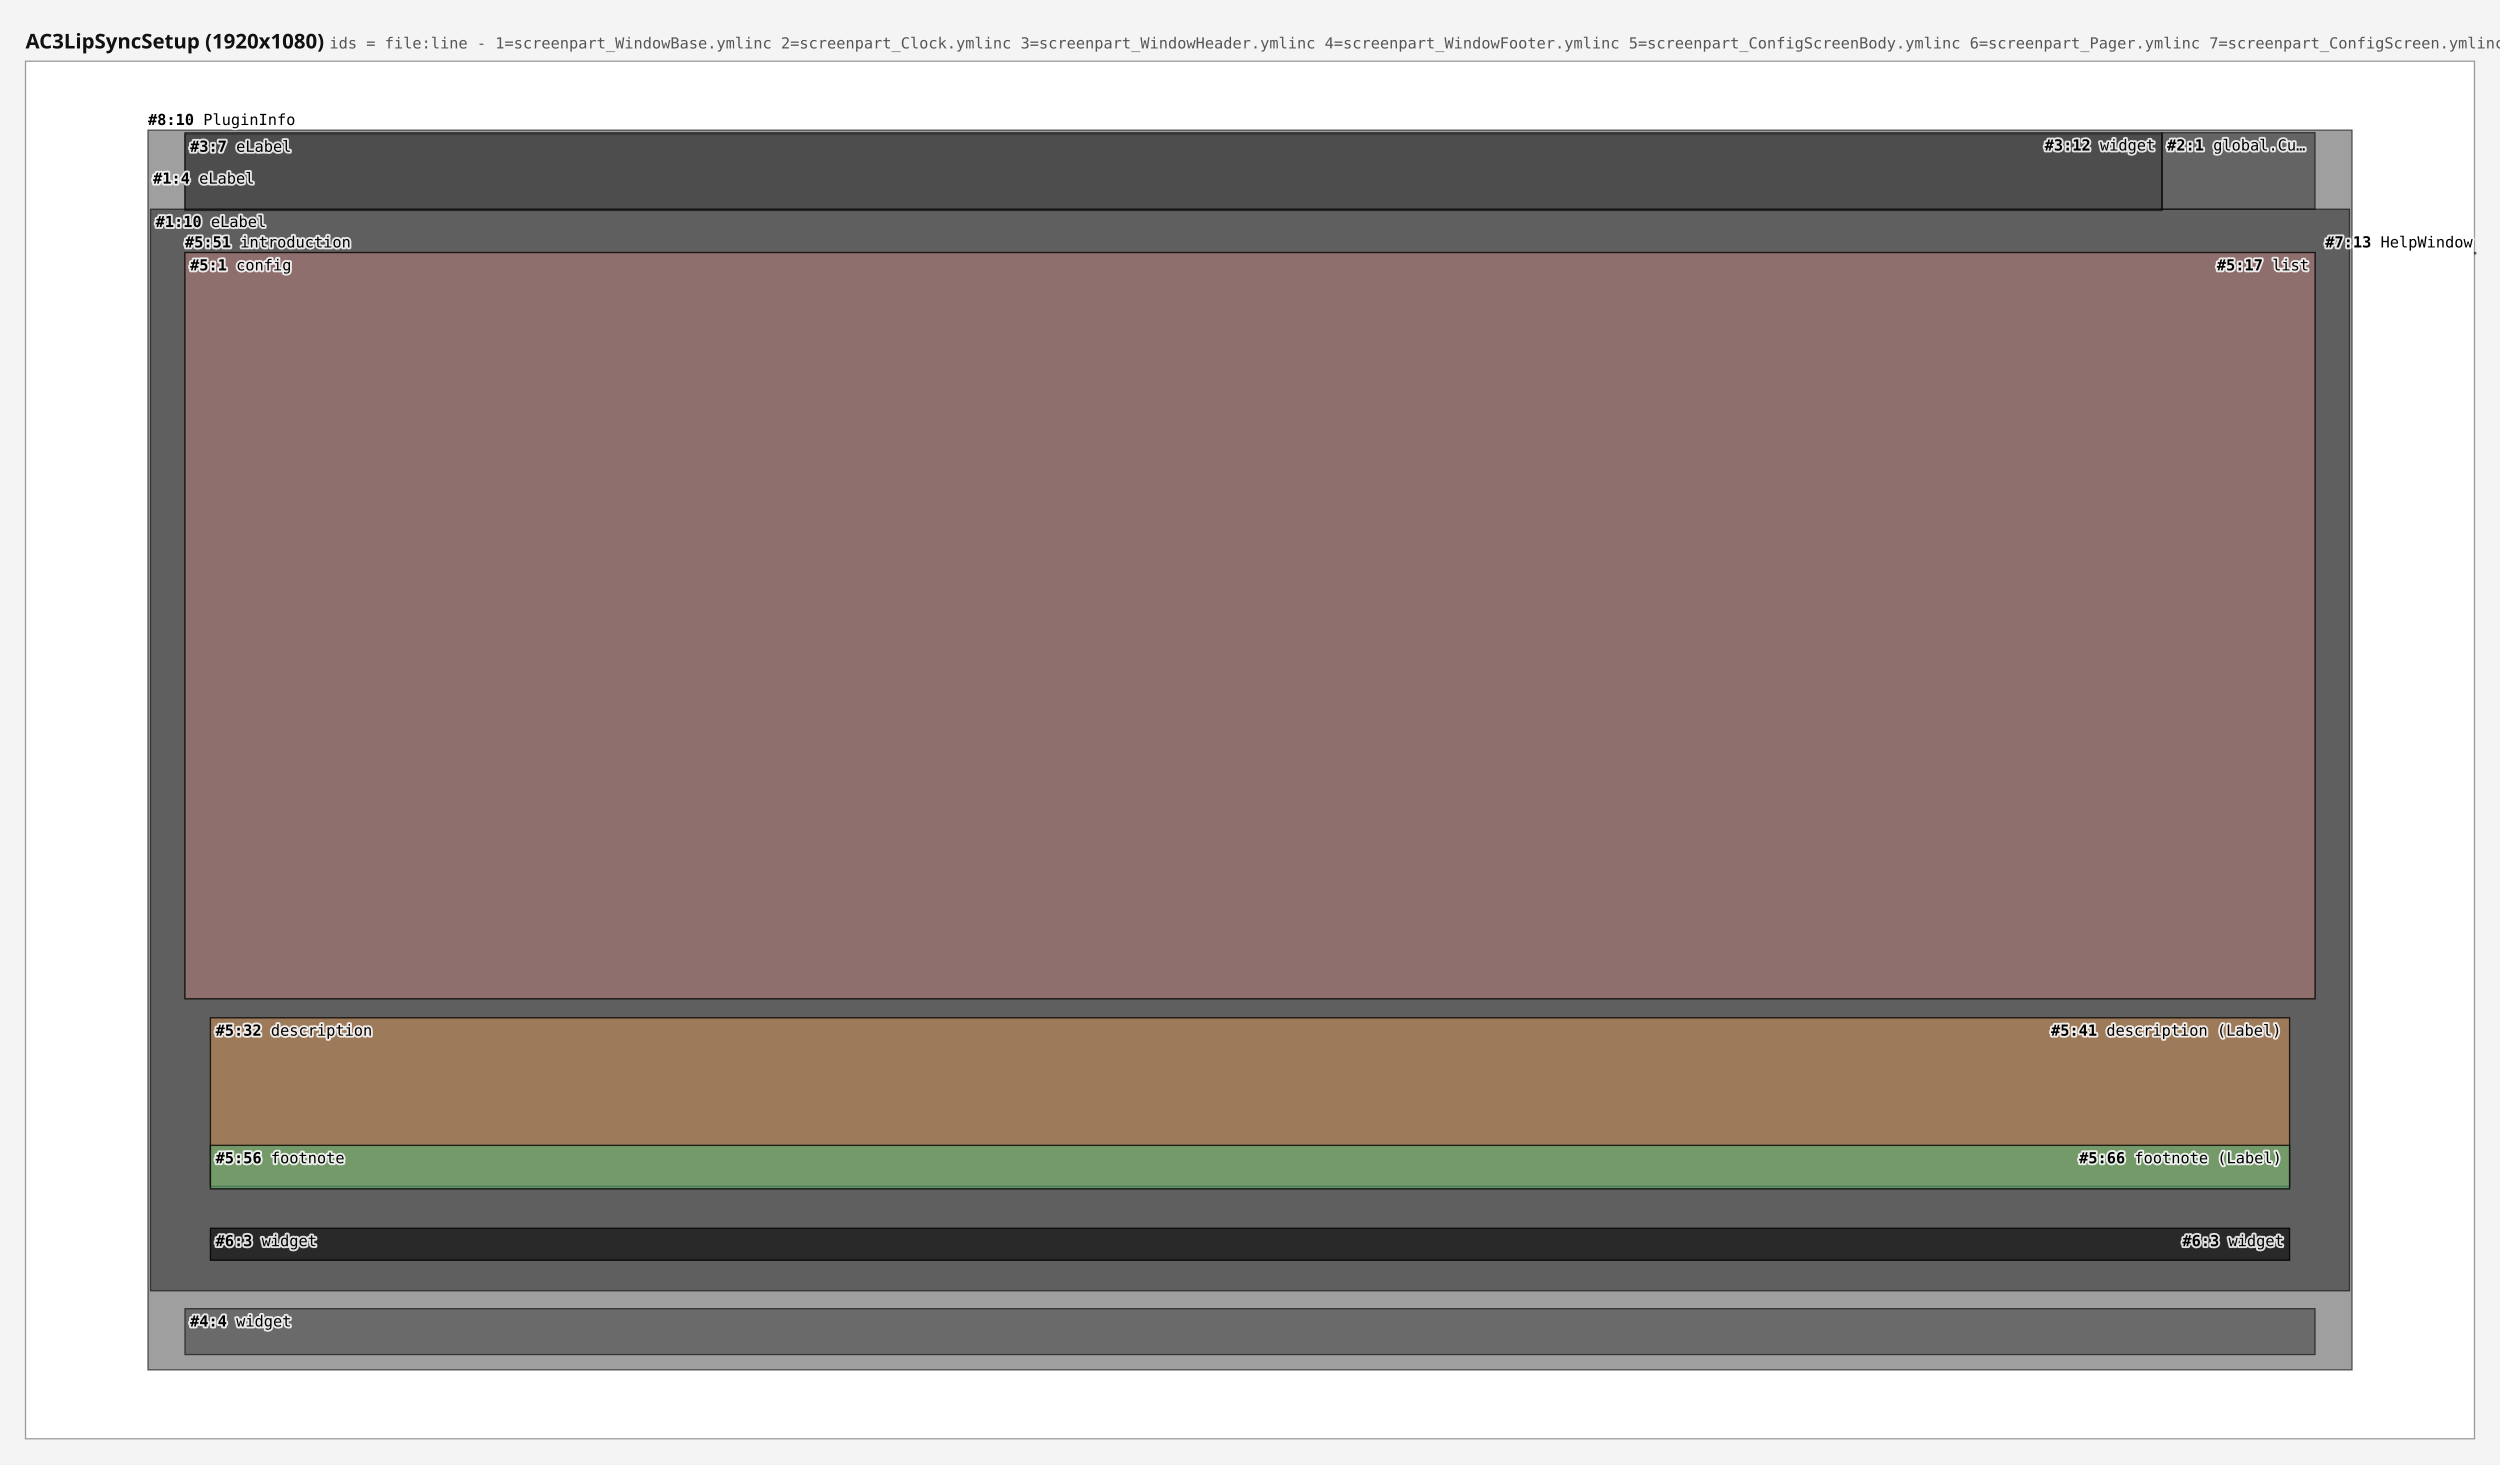
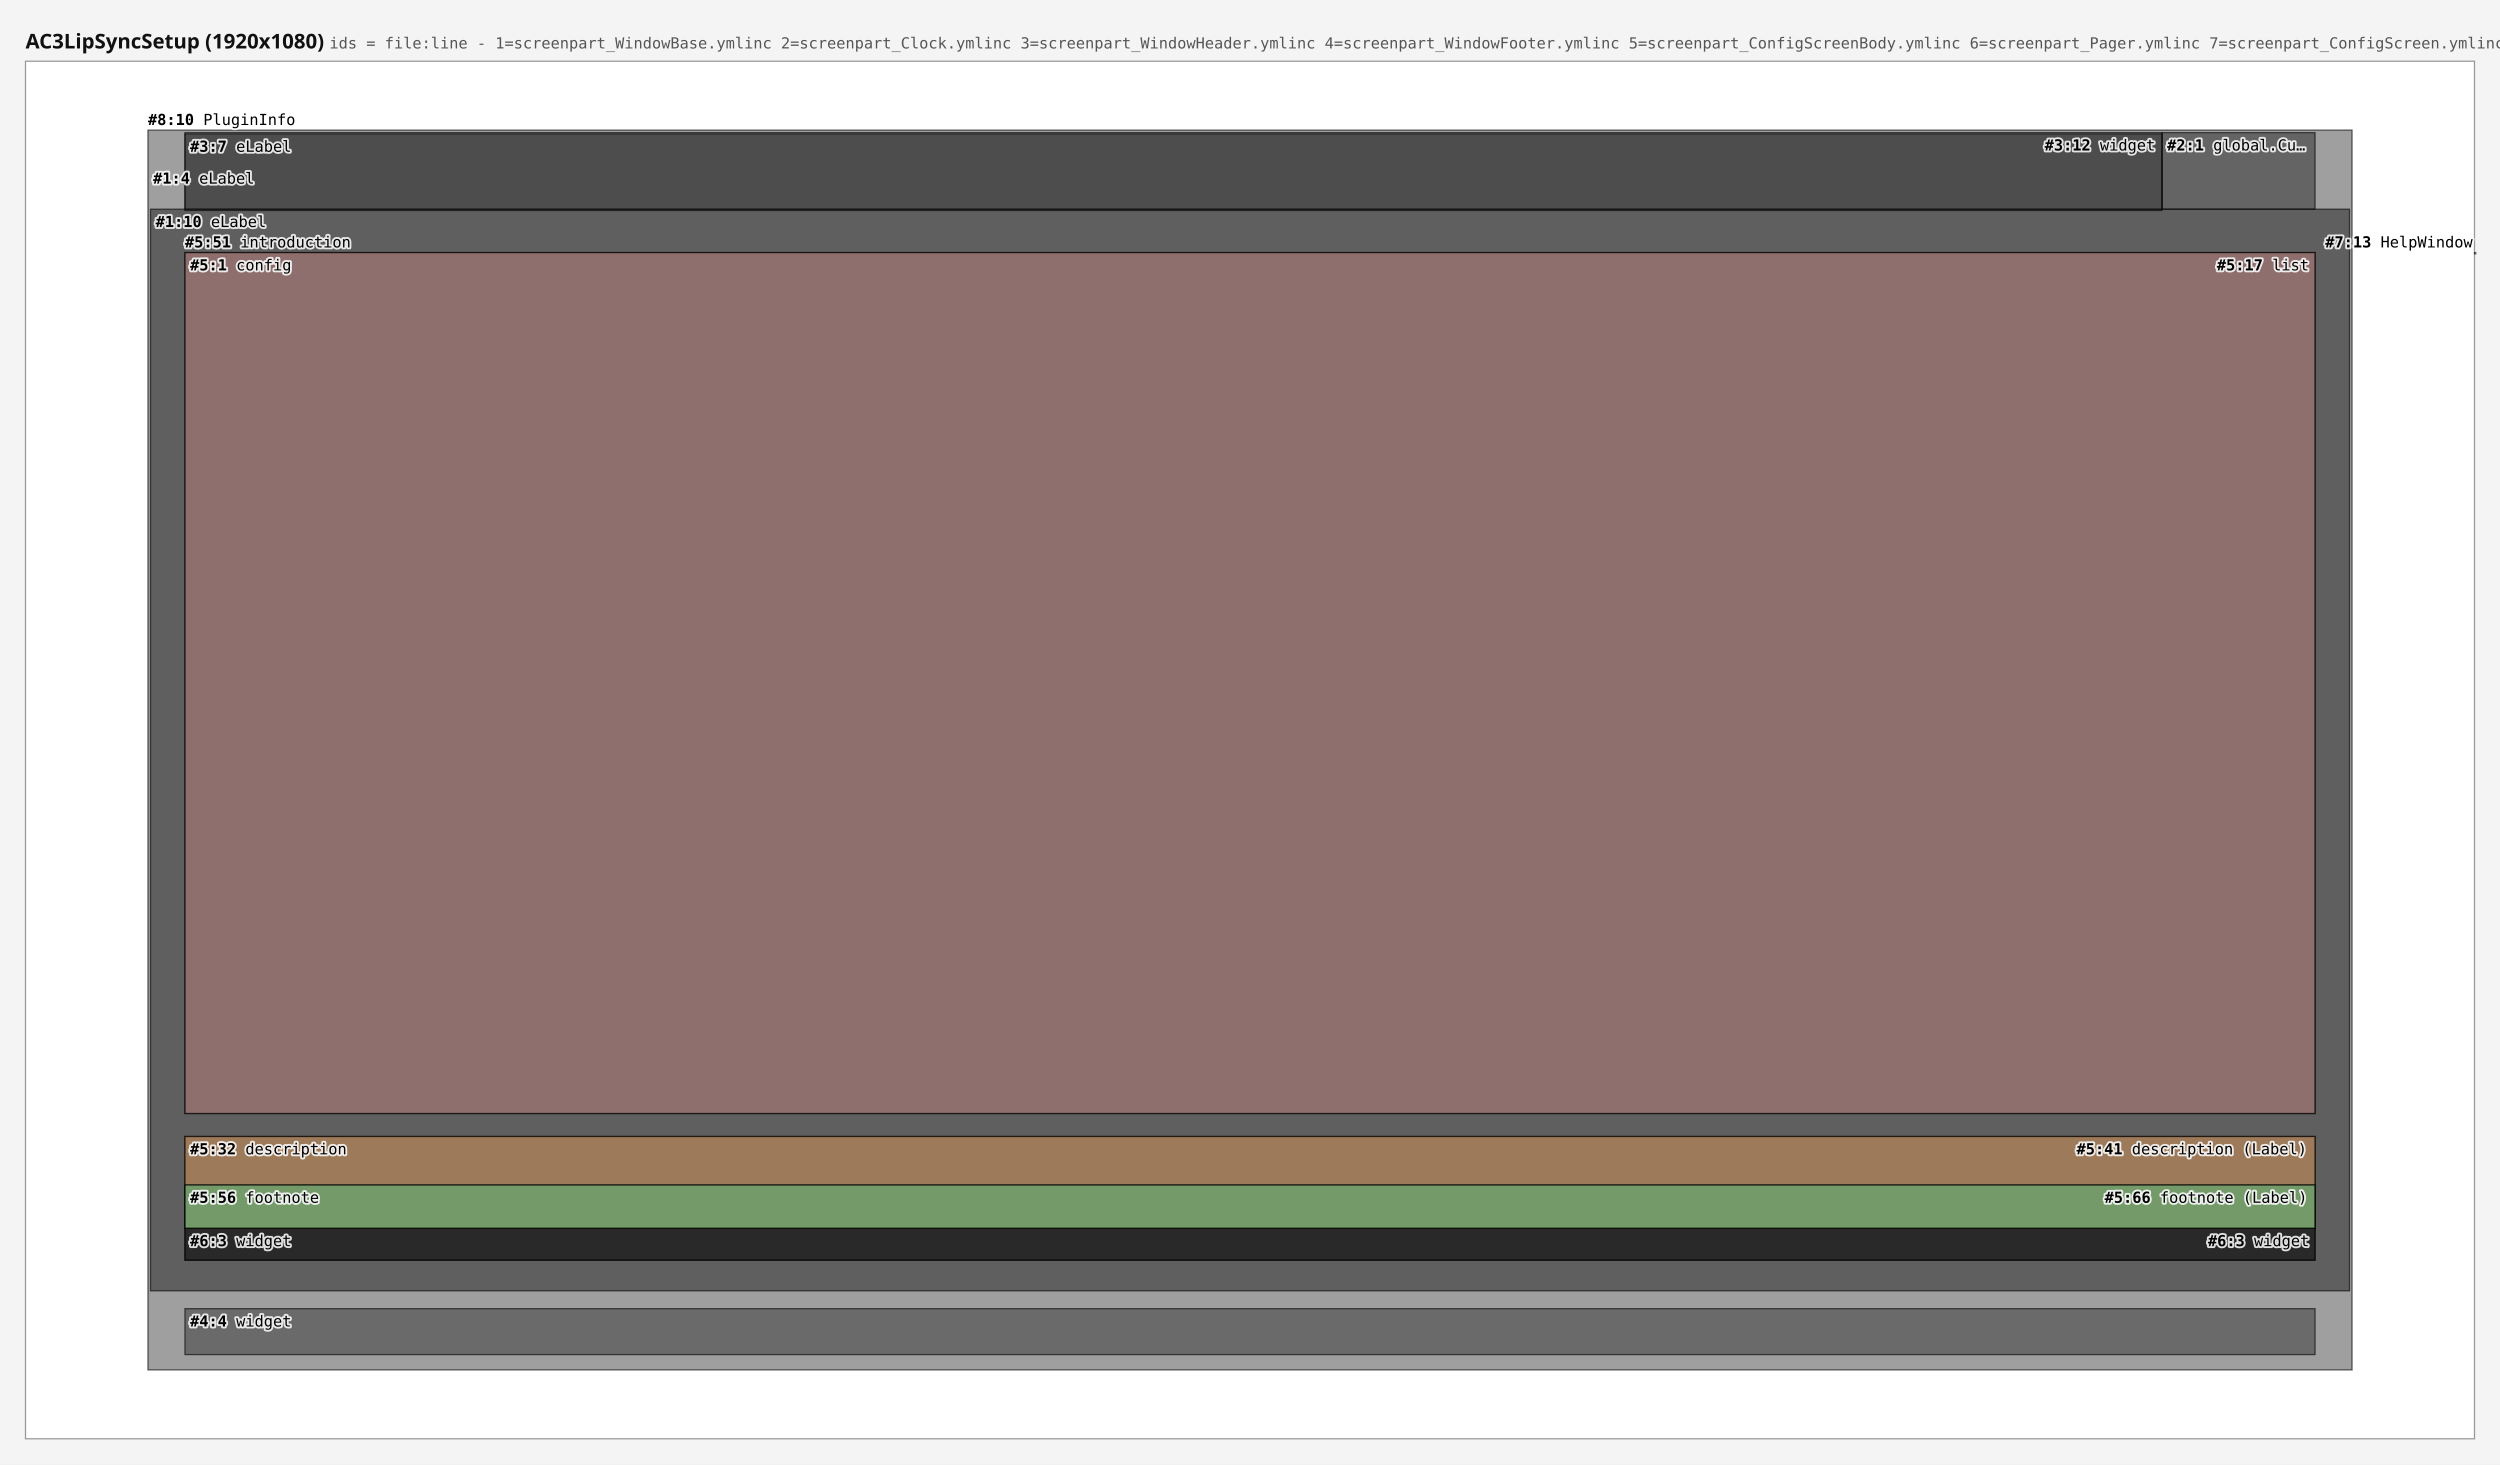
<svg xmlns="http://www.w3.org/2000/svg" width="1960" height="1148" viewBox="0 0 1960 1148">
  <rect x="0" y="0" width="1960" height="1148" fill="#f4f4f4" />
  <text x="20" y="38" font-family="sans-serif" font-size="16" font-weight="bold" fill="#111111">AC3LipSyncSetup (1920x1080) <tspan font-family="monospace" font-size="12" font-weight="normal" fill="#555555">ids = file:line - 1=screenpart_WindowBase.ymlinc  2=screenpart_Clock.ymlinc  3=screenpart_WindowHeader.ymlinc  4=screenpart_WindowFooter.ymlinc  5=screenpart_ConfigScreenBody.ymlinc  6=screenpart_Pager.ymlinc  7=screenpart_ConfigScreen.ymlinc  8=screen_AC3LipSyncSetup.ymlinc</tspan>
  </text>
  <g data-screen="0" transform="translate(20,48)">
    <rect x="0" y="0" width="1920" height="1080" fill="#ffffff" stroke="#999999" stroke-width="1" />
    <rect data-ref="0:0" data-src="screenpart_WindowBase.ymlinc:4" x="96" y="54" width="1728" height="972" fill="#2c2c2c" fill-opacity="0.45" stroke="#000000" stroke-opacity="0.6" stroke-width="1" />
    <rect data-ref="0:1" data-src="screenpart_WindowBase.ymlinc:10" x="98" y="116" width="1724" height="848" fill="#121212" fill-opacity="0.45" stroke="#000000" stroke-opacity="0.6" stroke-width="1" />
-     <rect data-ref="0:6" data-src="screenpart_ConfigScreenBody.ymlinc:1" x="125" y="150" width="1670" height="585" fill="#b07aa1" fill-opacity="0.45" stroke="#000000" stroke-opacity="0.6" stroke-width="1" />
-     <rect data-ref="0:7" data-src="screenpart_Pager.ymlinc:3" x="145" y="915" width="1630" height="25" fill="#121212" fill-opacity="0.45" stroke="#000000" stroke-opacity="0.6" stroke-width="1" />
-     <rect data-ref="0:8" data-src="screenpart_ConfigScreenBody.ymlinc:17" x="125" y="150" width="1670" height="585" fill="#9c755f" fill-opacity="0.45" stroke="#000000" stroke-opacity="0.6" stroke-width="1" />
-     <rect data-ref="0:9" data-src="screenpart_Pager.ymlinc:3" x="145" y="915" width="1630" height="25" fill="#121212" fill-opacity="0.45" stroke="#000000" stroke-opacity="0.6" stroke-width="1" />
-     <rect data-ref="0:10" data-src="screenpart_ConfigScreenBody.ymlinc:32" x="145" y="750" width="1630" height="132" fill="#4e79a7" fill-opacity="0.45" stroke="#000000" stroke-opacity="0.6" stroke-width="1" />
-     <rect data-ref="0:11" data-src="screenpart_ConfigScreenBody.ymlinc:41" x="145" y="750" width="1630" height="132" fill="#f28e2b" fill-opacity="0.45" stroke="#000000" stroke-opacity="0.6" stroke-width="1" />
+     <rect data-ref="0:6" data-src="screenpart_ConfigScreenBody.ymlinc:1" x="125" y="150" width="1670" height="675" fill="#b07aa1" fill-opacity="0.45" stroke="#000000" stroke-opacity="0.6" stroke-width="1" />
+     <rect data-ref="0:7" data-src="screenpart_Pager.ymlinc:3" x="125" y="915" width="1670" height="25" fill="#121212" fill-opacity="0.45" stroke="#000000" stroke-opacity="0.6" stroke-width="1" />
+     <rect data-ref="0:8" data-src="screenpart_ConfigScreenBody.ymlinc:17" x="125" y="150" width="1670" height="675" fill="#9c755f" fill-opacity="0.45" stroke="#000000" stroke-opacity="0.6" stroke-width="1" />
+     <rect data-ref="0:9" data-src="screenpart_Pager.ymlinc:3" x="125" y="915" width="1670" height="25" fill="#121212" fill-opacity="0.45" stroke="#000000" stroke-opacity="0.6" stroke-width="1" />
+     <rect data-ref="0:10" data-src="screenpart_ConfigScreenBody.ymlinc:32" x="125" y="843" width="1670" height="72" fill="#4e79a7" fill-opacity="0.45" stroke="#000000" stroke-opacity="0.6" stroke-width="1" />
+     <rect data-ref="0:11" data-src="screenpart_ConfigScreenBody.ymlinc:41" x="125" y="843" width="1670" height="72" fill="#f28e2b" fill-opacity="0.45" stroke="#000000" stroke-opacity="0.6" stroke-width="1" />
    <rect data-ref="0:12" data-src="screenpart_ConfigScreenBody.ymlinc:51" x="125" y="150" width="0" height="0" fill="#e15759" fill-opacity="0.45" stroke="#000000" stroke-opacity="0.6" stroke-width="1" />
    <rect data-ref="0:15" data-src="screenpart_ConfigScreen.ymlinc:13" x="1920" y="150" width="1" height="1" fill="#edc948" fill-opacity="0.45" stroke="#000000" stroke-opacity="0.6" stroke-width="1" />
    <rect data-ref="0:16" data-src="screen_AC3LipSyncSetup.ymlinc:10" x="96" y="54" width="0" height="0" fill="#b07aa1" fill-opacity="0.45" stroke="#000000" stroke-opacity="0.6" stroke-width="1" />
-     <rect data-ref="0:13" data-src="screenpart_ConfigScreenBody.ymlinc:56" x="145" y="850" width="1630" height="34" fill="#76b7b2" fill-opacity="0.45" stroke="#000000" stroke-opacity="0.6" stroke-width="1" />
+     <rect data-ref="0:13" data-src="screenpart_ConfigScreenBody.ymlinc:56" x="125" y="881" width="1670" height="34" fill="#76b7b2" fill-opacity="0.45" stroke="#000000" stroke-opacity="0.6" stroke-width="1" />
    <rect data-ref="0:5" data-src="screenpart_WindowFooter.ymlinc:4" x="125" y="978" width="1670" height="36" fill="#2c2c2c" fill-opacity="0.45" stroke="#000000" stroke-opacity="0.6" stroke-width="1" />
    <rect data-ref="0:3" data-src="screenpart_WindowHeader.ymlinc:7" x="125" y="57" width="1550" height="60" fill="#2c2c2c" fill-opacity="0.45" stroke="#000000" stroke-opacity="0.6" stroke-width="1" />
    <rect data-ref="0:2" data-src="screenpart_Clock.ymlinc:1" x="1675" y="56" width="120" height="60" fill="#1d1d1d" fill-opacity="0.45" stroke="#000000" stroke-opacity="0.6" stroke-width="1" />
    <rect data-ref="0:4" data-src="screenpart_WindowHeader.ymlinc:12" x="125" y="56" width="1550" height="60" fill="#2c2c2c" fill-opacity="0.45" stroke="#000000" stroke-opacity="0.6" stroke-width="1" />
-     <rect data-ref="0:14" data-src="screenpart_ConfigScreenBody.ymlinc:66" x="145" y="850" width="1630" height="34" fill="#59a14f" fill-opacity="0.45" stroke="#000000" stroke-opacity="0.6" stroke-width="1" />
+     <rect data-ref="0:14" data-src="screenpart_ConfigScreenBody.ymlinc:66" x="125" y="881" width="1670" height="34" fill="#59a14f" fill-opacity="0.45" stroke="#000000" stroke-opacity="0.6" stroke-width="1" />
    <g pointer-events="none" font-family="monospace" font-size="12" fill="#000000" stroke="#ffffff" stroke-width="3" stroke-opacity="0.85" stroke-linejoin="round" paint-order="stroke">
      <text x="100" y="96">
        <tspan font-weight="bold">#1:4</tspan> eLabel</text>
      <text x="102" y="130">
        <tspan font-weight="bold">#1:10</tspan> eLabel</text>
      <text x="129" y="164">
        <tspan font-weight="bold">#5:1</tspan> config</text>
-       <text x="149" y="929">
+       <text x="129" y="929">
        <tspan font-weight="bold">#6:3</tspan> widget</text>
      <text x="1718" y="164">
        <tspan font-weight="bold">#5:17</tspan> list</text>
-       <text x="1691" y="929">
+       <text x="1711" y="929">
        <tspan font-weight="bold">#6:3</tspan> widget</text>
-       <text x="149" y="764">
+       <text x="129" y="857">
        <tspan font-weight="bold">#5:32</tspan> description</text>
-       <text x="1588" y="764">
+       <text x="1608" y="857">
        <tspan font-weight="bold">#5:41</tspan> description (Label)</text>
      <text x="125" y="146">
        <tspan font-weight="bold">#5:51</tspan> introduction</text>
      <text x="1803" y="146">
        <tspan font-weight="bold">#7:13</tspan> HelpWindow</text>
      <text x="96" y="50">
        <tspan font-weight="bold">#8:10</tspan> PluginInfo</text>
-       <text x="149" y="864">
+       <text x="129" y="895">
        <tspan font-weight="bold">#5:56</tspan> footnote</text>
      <text x="129" y="992">
        <tspan font-weight="bold">#4:4</tspan> widget</text>
      <text x="129" y="71">
        <tspan font-weight="bold">#3:7</tspan> eLabel</text>
      <text x="1679" y="70">
        <tspan font-weight="bold">#2:1</tspan> global.Cu…</text>
      <text x="1583" y="70">
        <tspan font-weight="bold">#3:12</tspan> widget</text>
-       <text x="1610" y="864">
+       <text x="1630" y="895">
        <tspan font-weight="bold">#5:66</tspan> footnote (Label)</text>
    </g>
  </g>
</svg>
